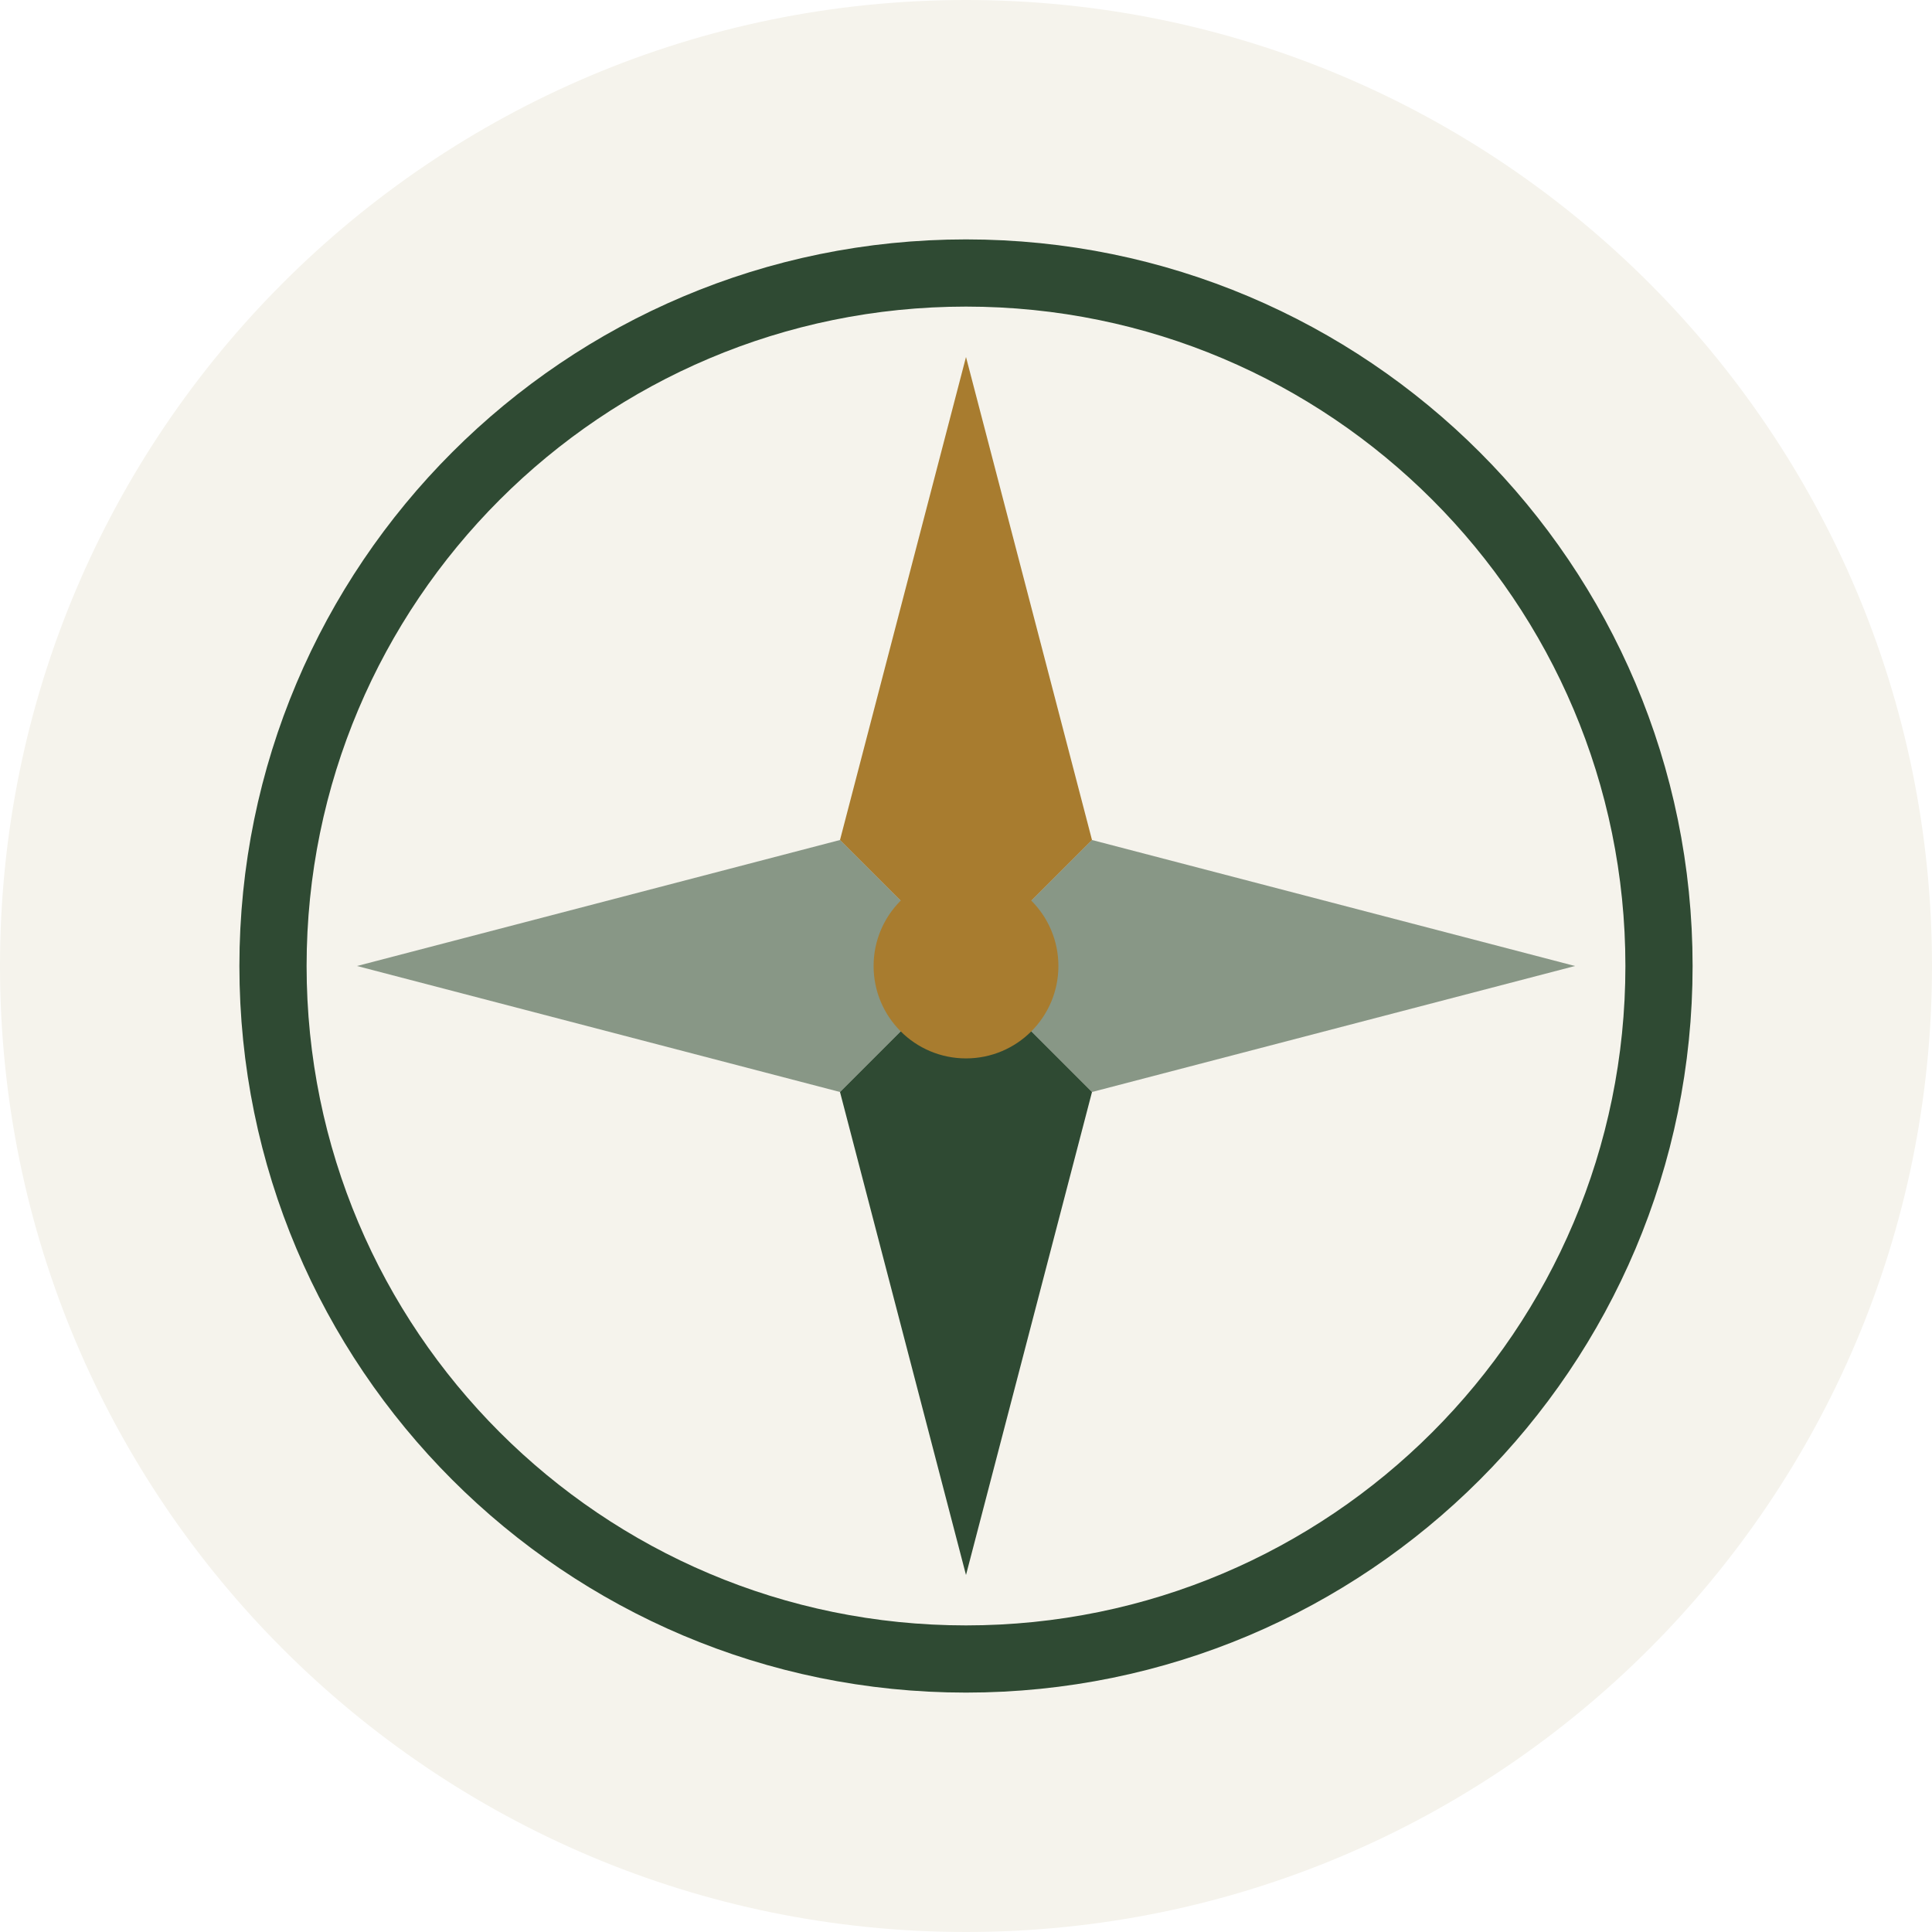
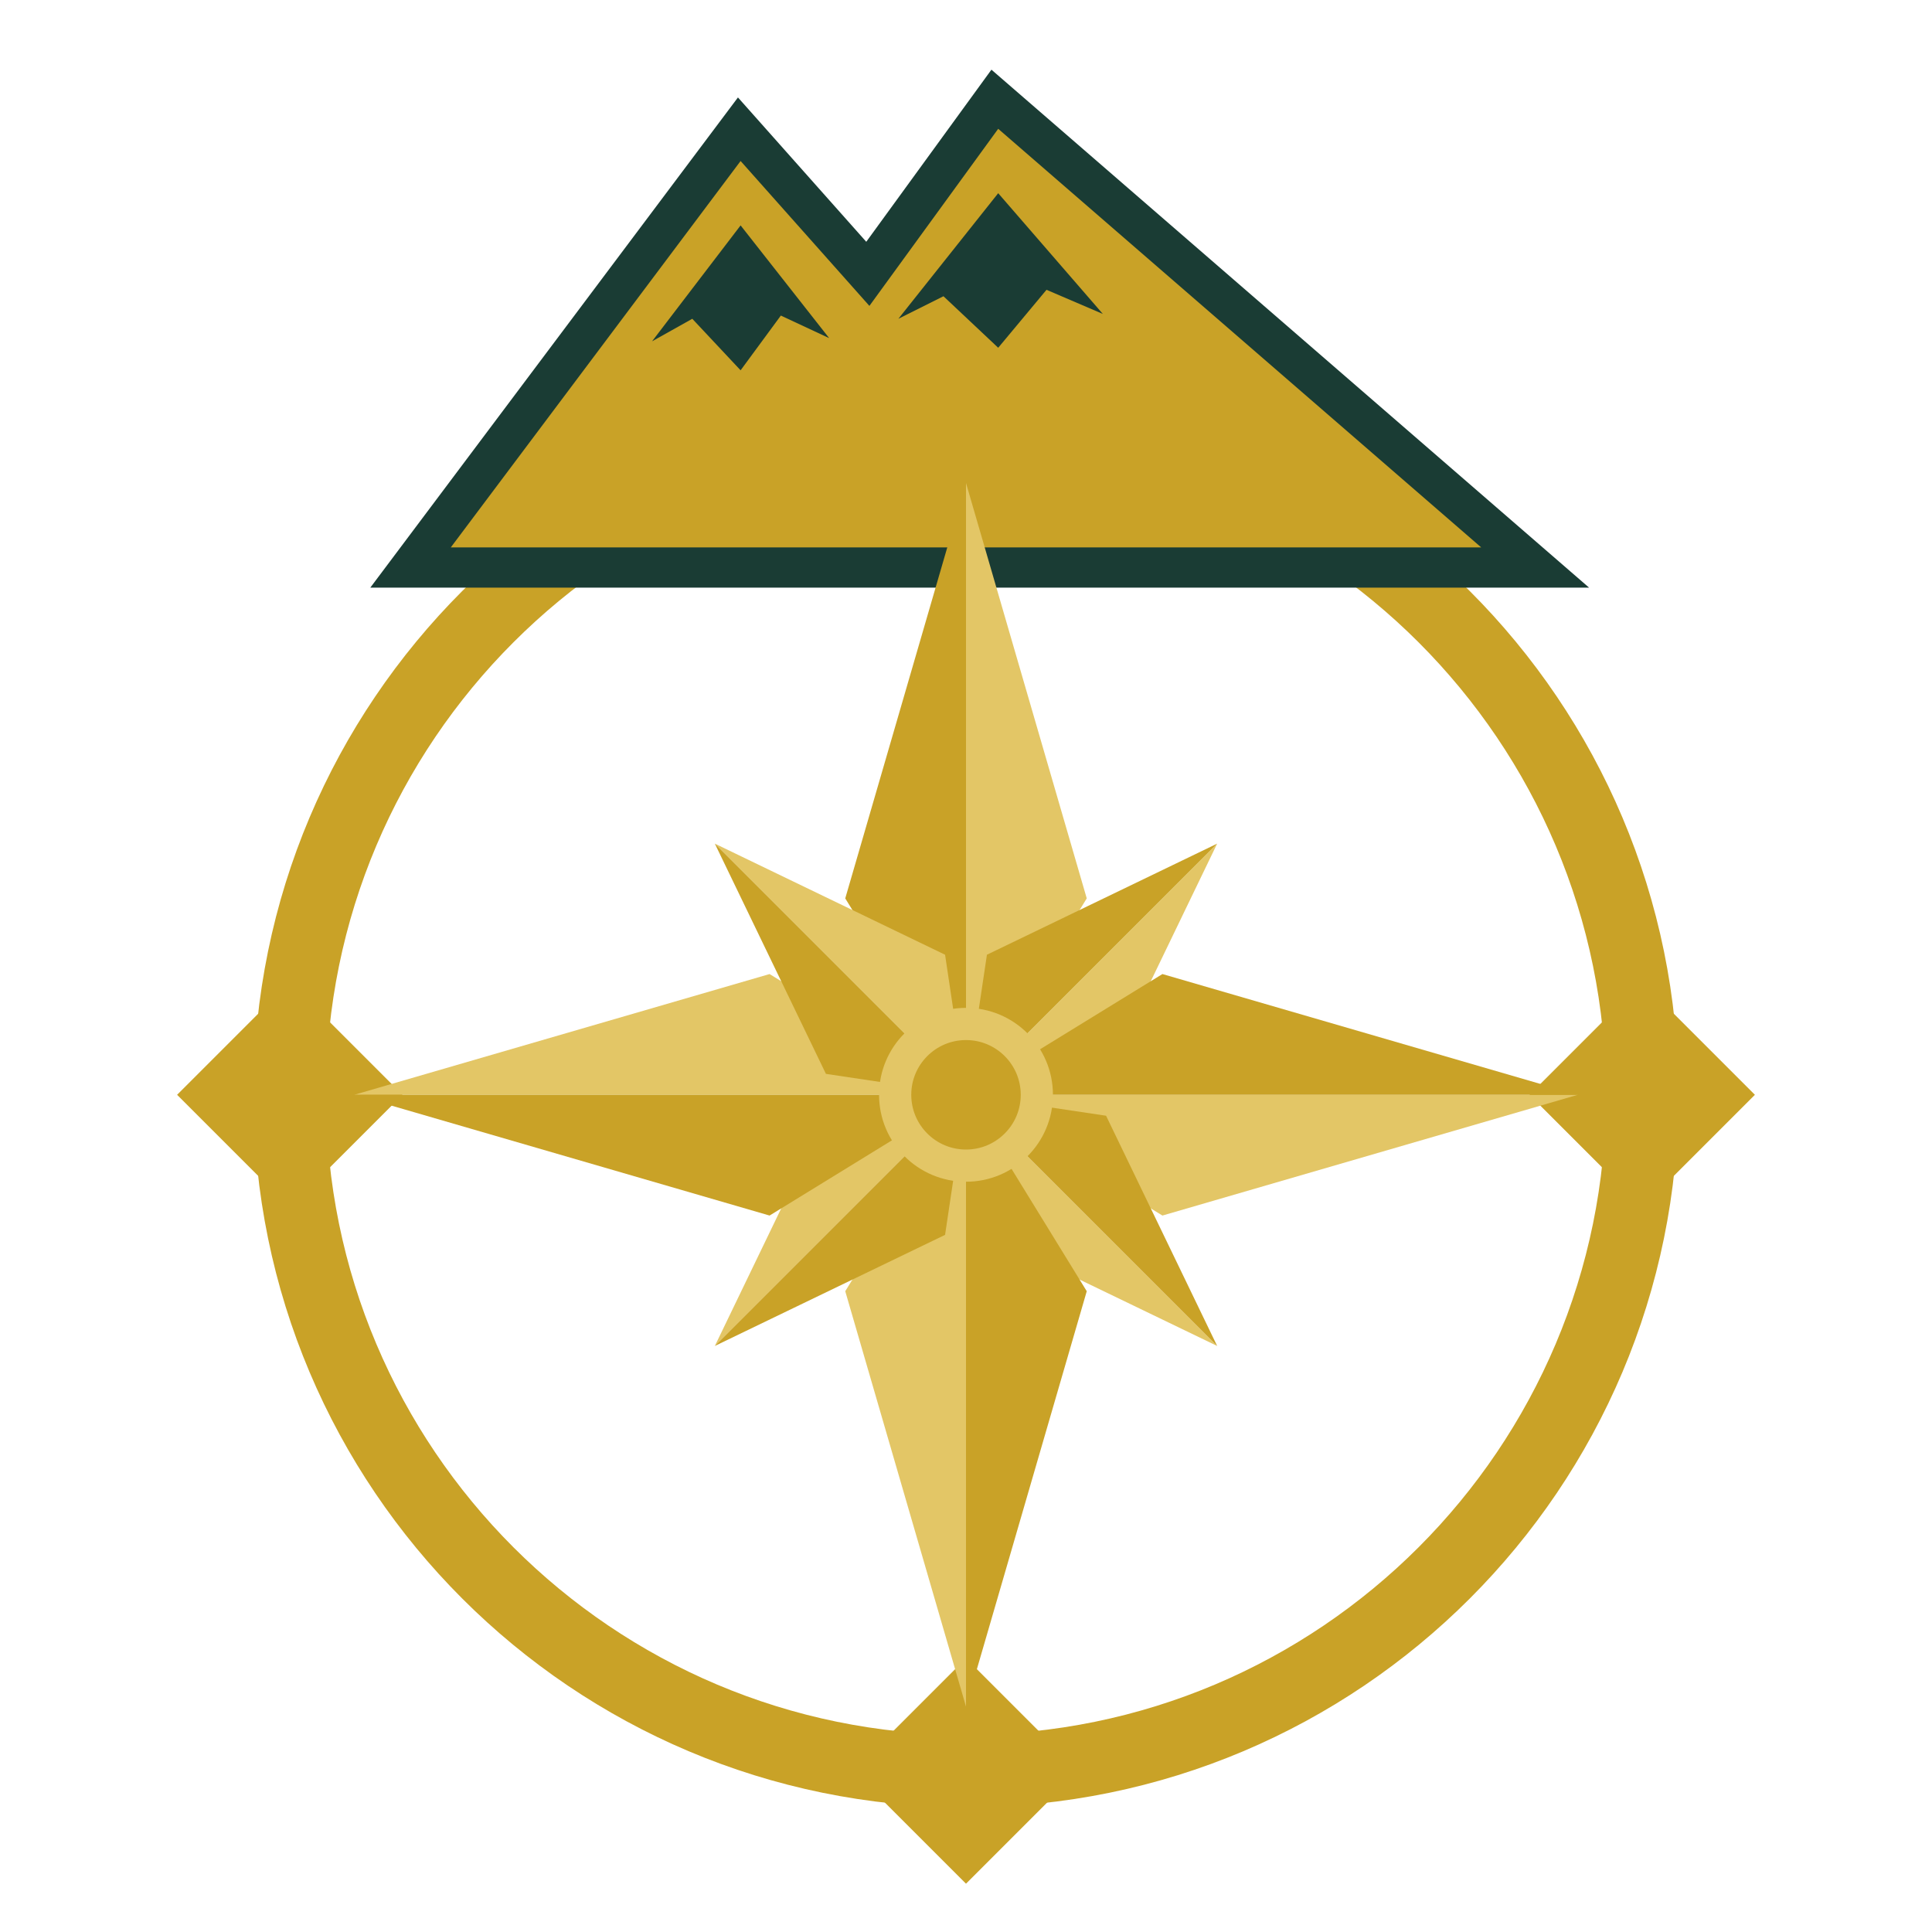
- <svg xmlns="http://www.w3.org/2000/svg" viewBox="0 0 46 46" width="46" height="46">
-   <rect width="46" height="46" rx="23" fill="#F5F3EC" />
-   <circle cx="23" cy="23" r="16.5" fill="none" stroke="#2F4A33" stroke-width="1.6" />
-   <path d="M23 8.5 L26 20 L23 23 L20 20 Z" fill="#A87C2F" />
-   <path d="M23 37.5 L20 26 L23 23 L26 26 Z" fill="#2F4A33" />
-   <path d="M8.5 23 L20 20 L23 23 L20 26 Z" fill="#2F4A33" opacity=".55" />
-   <path d="M37.5 23 L26 26 L23 23 L26 20 Z" fill="#2F4A33" opacity=".55" />
-   <circle cx="23" cy="23" r="2.2" fill="#A87C2F" />
+ <svg xmlns="http://www.w3.org/2000/svg" viewBox="0 0 120 120" width="120" height="120">
+   <circle cx="60" cy="68" r="42" fill="none" stroke="#C9A227" stroke-width="4.5" />
+   <path d="M102 61 L109 68 L102 75 L95 68 Z" fill="#C9A227" />
+   <path d="M18 61 L25 68 L18 75 L11 68 Z" fill="#C9A227" />
+   <path d="M60 103 L67 110 L60 117 L53 110 Z" fill="#C9A227" />
+   <path d="M28 34 L46 10 L54 19 L62 8 L92 34 Z" fill="#C9A227" stroke="#1A3C34" stroke-width="5" paint-order="stroke" />
+   <path d="M46 14 L51.5 21 L48.5 19.6 L46 23 L43 19.8 L40.5 21.2 Z" fill="#1A3C34" />
+   <path d="M62 12 L68.5 19.5 L65 18 L62 21.6 L58.6 18.4 L55.8 19.8 Z" fill="#1A3C34" />
+   <path d="M60.0 30.0 L67.5 55.8 L60 68 Z" fill="#E3C666" />
+   <path d="M60.0 30.0 L52.5 55.8 L60 68 Z" fill="#C9A227" />
+   <path d="M75.6 52.4 L68.7 66.7 L60 68 Z" fill="#E3C666" />
+   <path d="M75.6 52.4 L61.3 59.3 L60 68 Z" fill="#C9A227" />
+   <path d="M98.0 68.0 L72.2 75.5 L60 68 Z" fill="#E3C666" />
+   <path d="M98.0 68.0 L72.2 60.5 L60 68 Z" fill="#C9A227" />
+   <path d="M75.6 83.6 L61.3 76.7 L60 68 Z" fill="#E3C666" />
+   <path d="M75.6 83.6 L68.7 69.3 L60 68 Z" fill="#C9A227" />
+   <path d="M60.0 106.0 L52.5 80.2 L60 68 Z" fill="#E3C666" />
+   <path d="M60.0 106.0 L67.5 80.2 L60 68 Z" fill="#C9A227" />
+   <path d="M44.4 83.6 L51.3 69.3 L60 68 Z" fill="#E3C666" />
+   <path d="M44.4 83.6 L58.7 76.7 L60 68 Z" fill="#C9A227" />
+   <path d="M22.0 68.0 L47.8 60.5 L60 68 Z" fill="#E3C666" />
+   <path d="M22.0 68.0 L47.8 75.5 L60 68 Z" fill="#C9A227" />
+   <path d="M44.4 52.4 L58.7 59.3 L60 68 Z" fill="#E3C666" />
+   <path d="M44.4 52.4 L51.3 66.7 L60 68 Z" fill="#C9A227" />
+   <circle cx="60" cy="68" r="4.4" fill="#C9A227" stroke="#E3C666" stroke-width="2" />
</svg>
